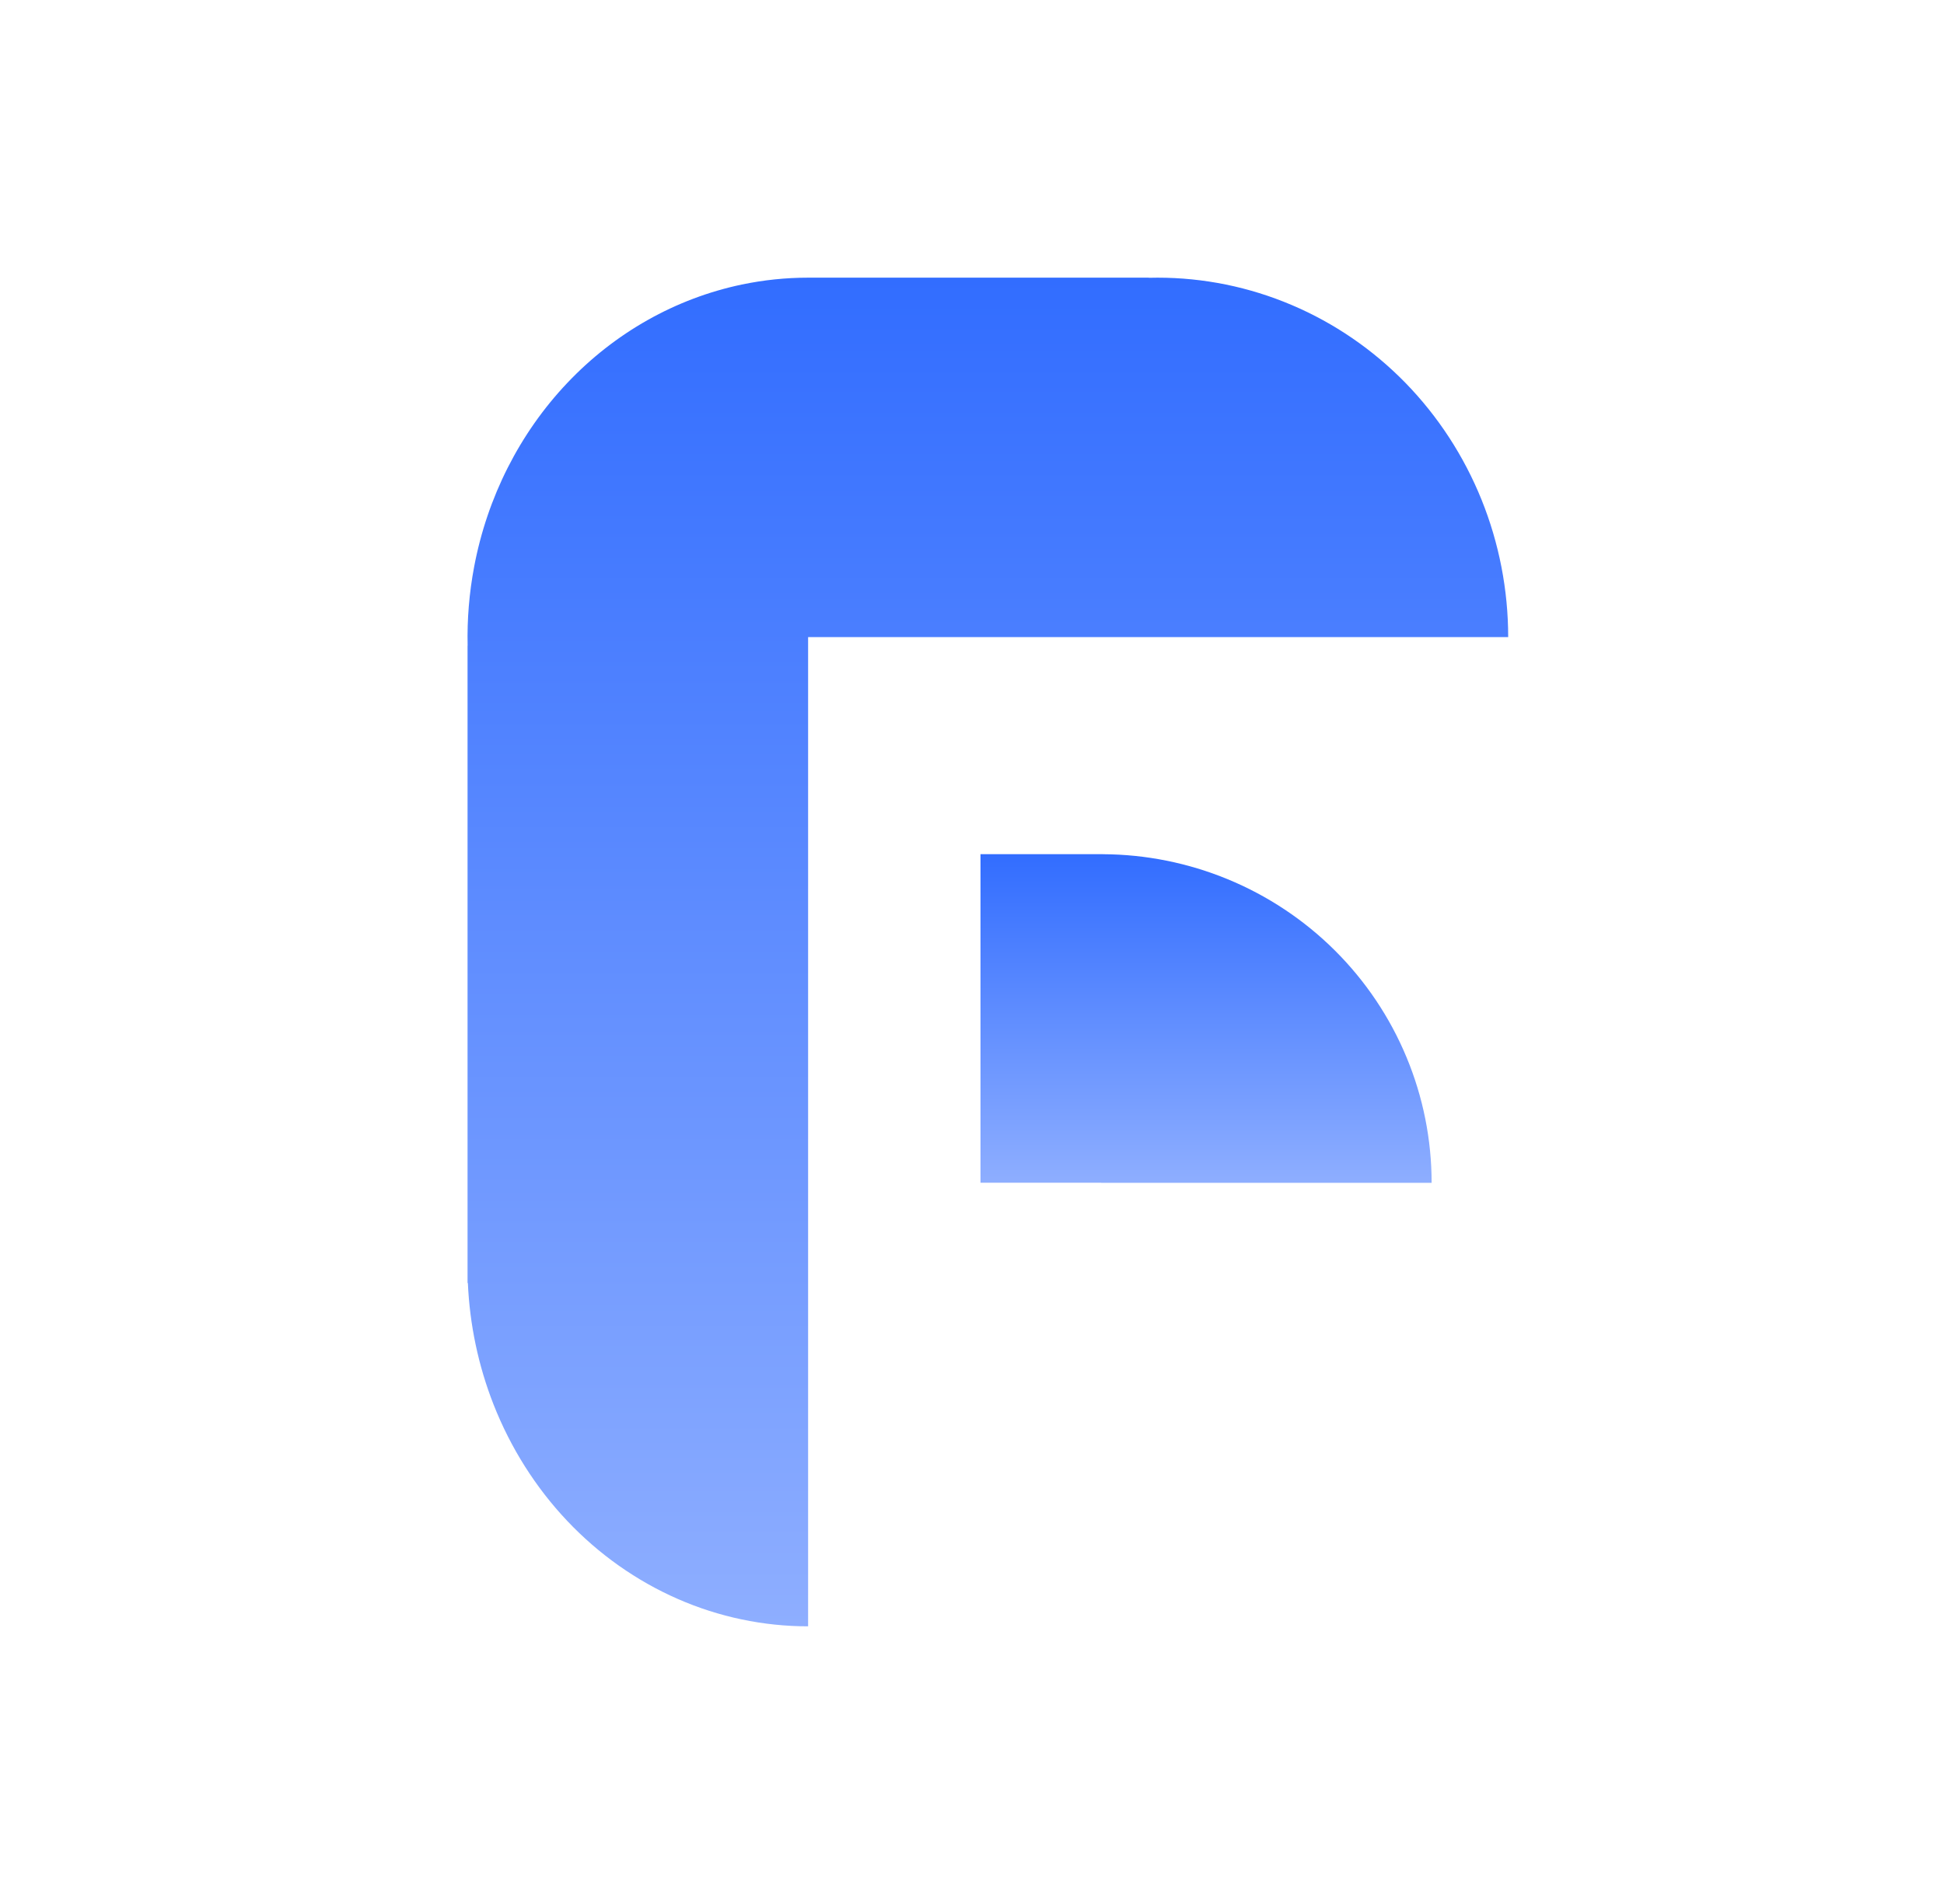
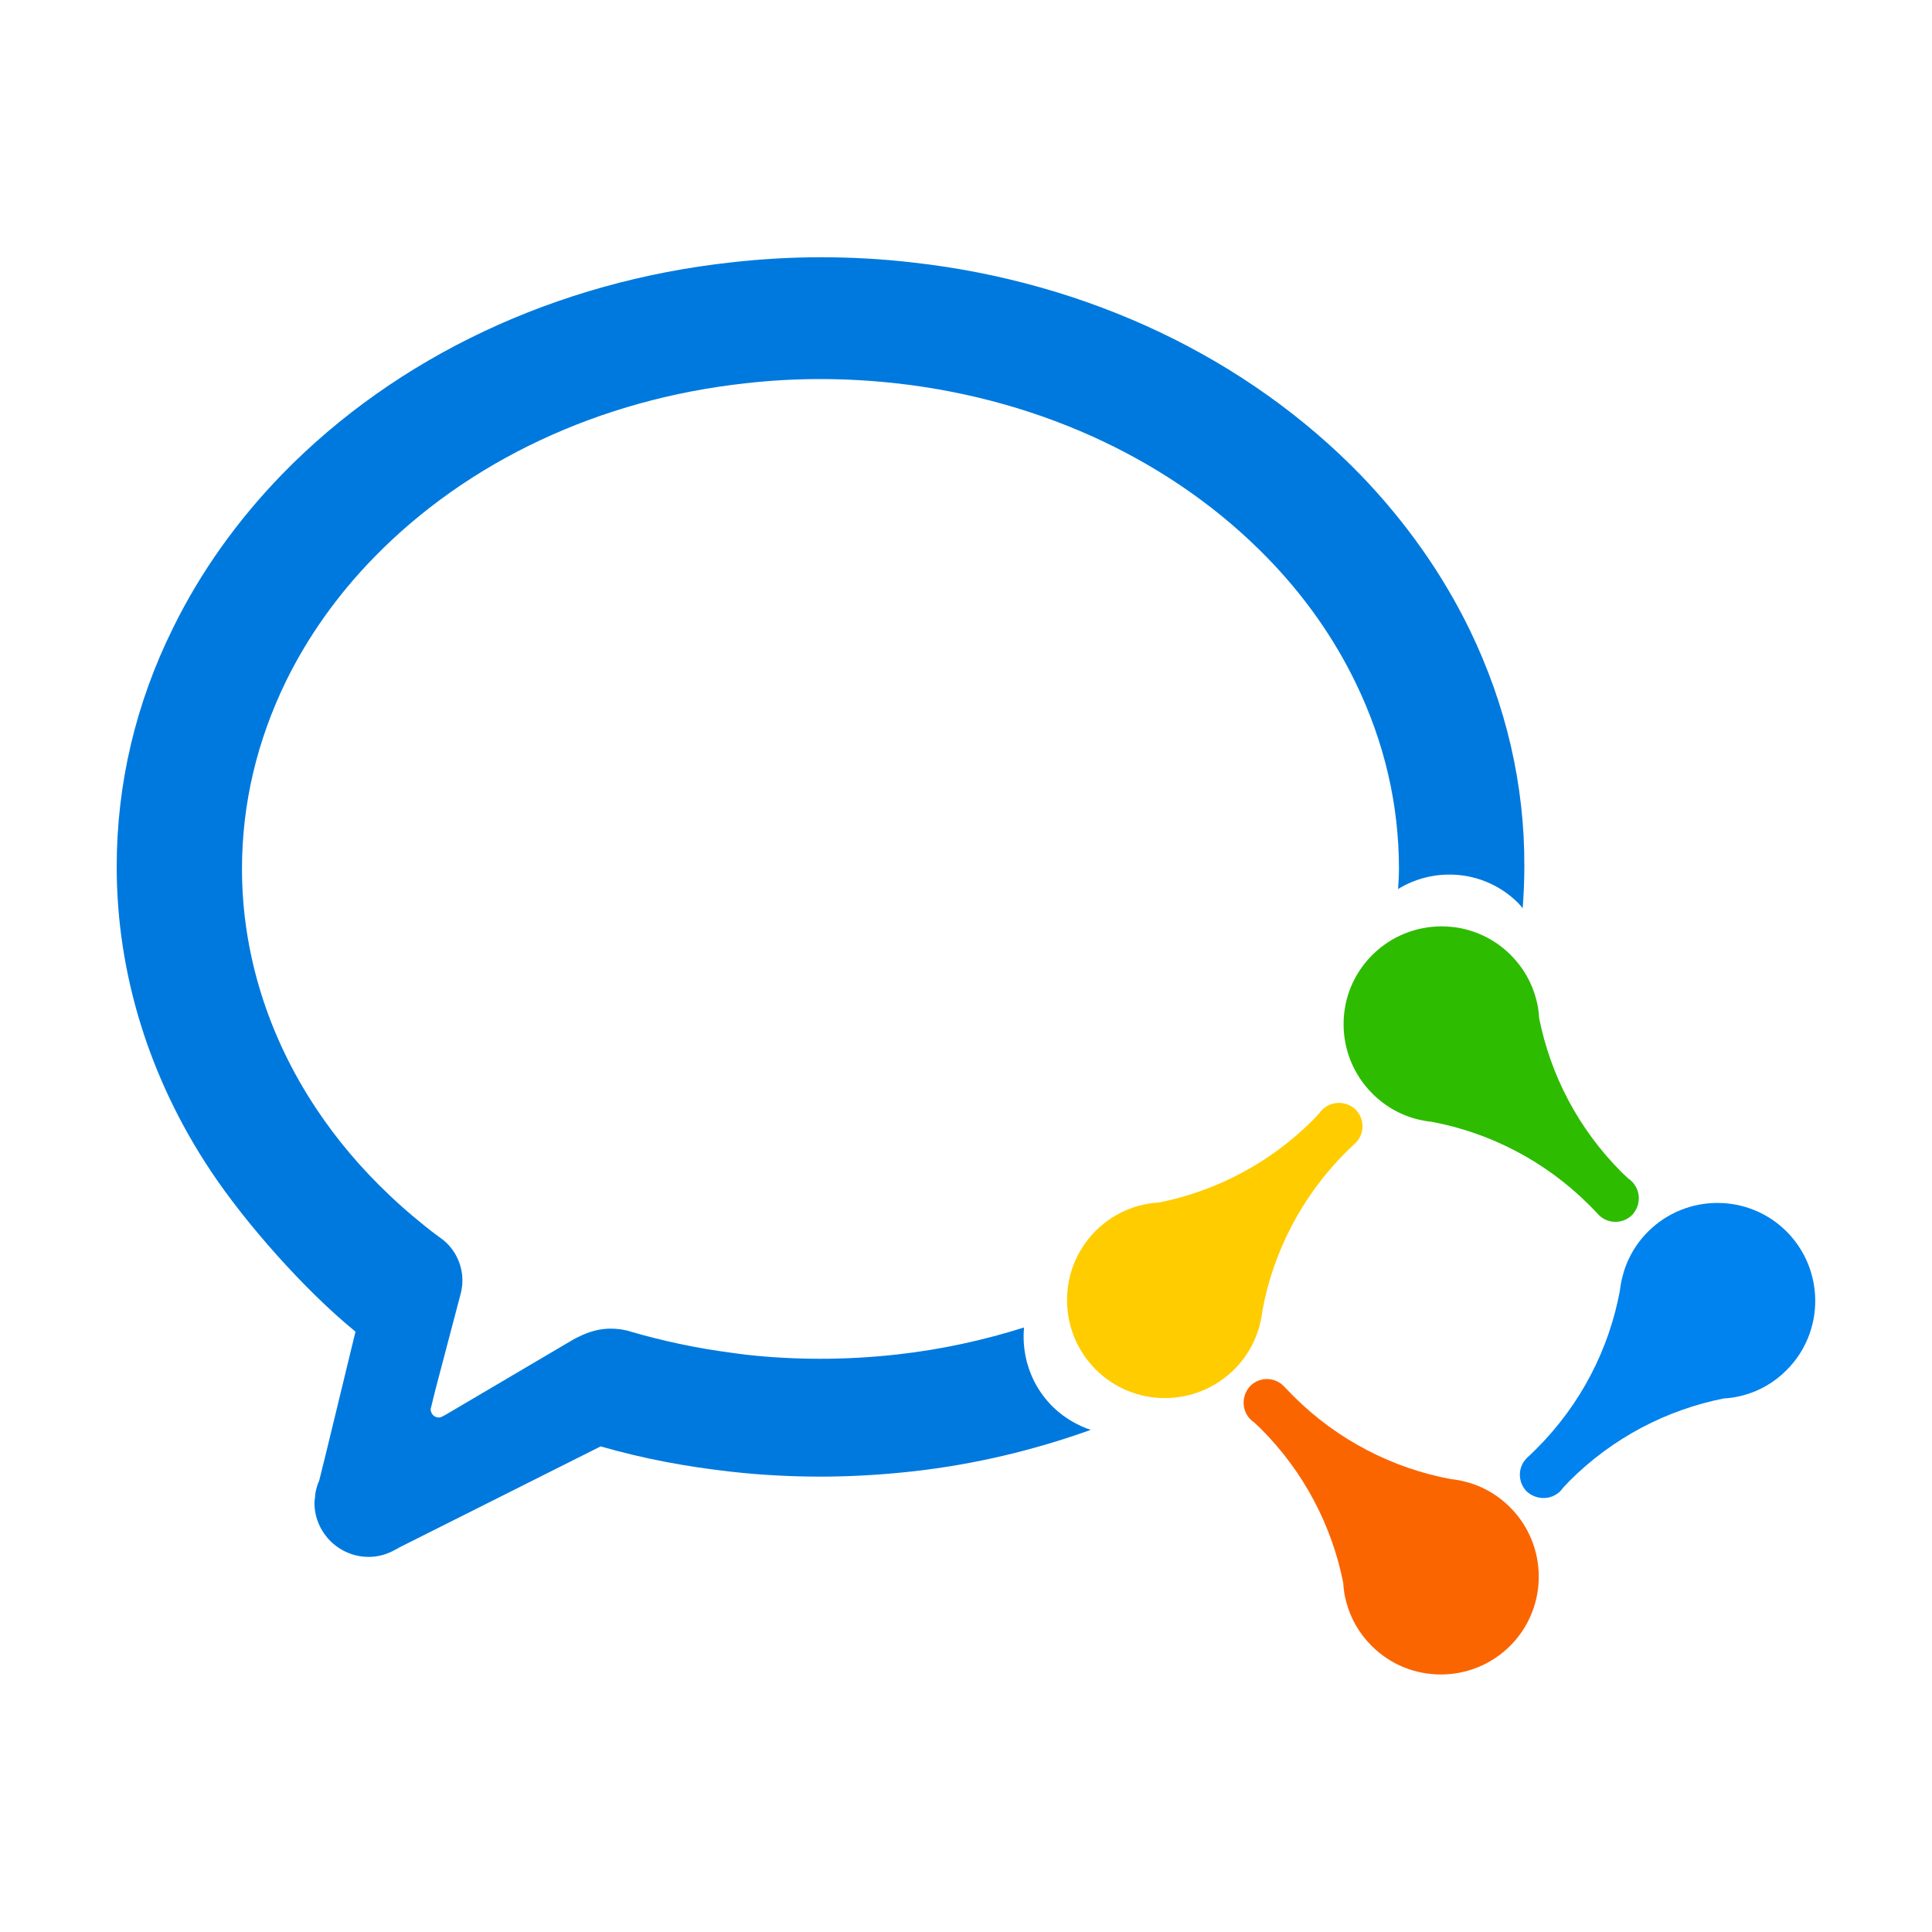
- <svg xmlns="http://www.w3.org/2000/svg" viewBox="0 0 49 48" fill="none">
-   <path d="M20.369 7L28.954 7V7.003C29.028 7.001 29.103 7 29.178 7C30.339 7 31.488 7.234 32.56 7.69C33.632 8.145 34.606 8.813 35.427 9.654C36.247 10.496 36.898 11.495 37.342 12.594C37.786 13.693 38.015 14.872 38.015 16.062L20.369 16.062L20.369 41C19.242 41 18.125 40.766 17.084 40.31C16.043 39.854 15.096 39.186 14.299 38.344C13.502 37.502 12.87 36.502 12.438 35.402C12.057 34.429 11.839 33.395 11.793 32.345H11.785L11.785 16.279H11.787C11.772 15.617 11.826 14.951 11.95 14.294C12.281 12.536 13.098 10.921 14.299 9.654C15.499 8.387 17.029 7.524 18.694 7.174C19.249 7.058 19.809 7 20.369 7Z" fill="url(#paint0_linear_1008_3495)" />
-   <path d="M27.757 29.817H24.714V21.534H27.802V21.535C28.88 21.54 29.947 21.754 30.944 22.165C31.954 22.581 32.873 23.192 33.646 23.961C34.419 24.731 35.033 25.644 35.451 26.65C35.87 27.655 36.085 28.732 36.085 29.82H27.757V29.817Z" fill="url(#paint1_linear_1008_3495)" />
-   <defs>
-     <linearGradient id="paint0_linear_1008_3495" x1="24.9" y1="7" x2="24.9" y2="41" gradientUnits="userSpaceOnUse">
-       <stop stop-color="#326DFF" />
-       <stop offset="1" stop-color="#8EAEFF" />
-     </linearGradient>
-     <linearGradient id="paint1_linear_1008_3495" x1="30.399" y1="21.534" x2="30.399" y2="29.82" gradientUnits="userSpaceOnUse">
-       <stop stop-color="#326DFF" />
-       <stop offset="1" stop-color="#8EAEFF" />
-     </linearGradient>
-   </defs>
+ <svg xmlns="http://www.w3.org/2000/svg" width="20" height="20" viewBox="0 0 20 20">
+   <path d="M12.928 14.675C12.933 14.681 12.938 14.688 12.945 14.693C12.955 14.704 12.967 14.714 12.979 14.721C13.003 14.743 13.026 14.765 13.05 14.788C13.503 15.241 13.788 15.799 13.905 16.385C13.907 16.418 13.91 16.45 13.915 16.483C13.92 16.519 13.929 16.555 13.938 16.589C13.982 16.754 14.07 16.909 14.199 17.038C14.594 17.433 15.236 17.433 15.633 17.038C16.028 16.643 16.028 16 15.633 15.604C15.493 15.464 15.323 15.373 15.143 15.332C15.123 15.327 15.104 15.324 15.083 15.32C15.062 15.317 15.042 15.313 15.021 15.312C14.422 15.2 13.848 14.912 13.385 14.448C13.352 14.415 13.319 14.381 13.287 14.347C13.192 14.252 13.039 14.252 12.943 14.347C12.856 14.441 12.851 14.58 12.928 14.675Z" fill="#FB6500" />
+   <path d="M16.132 15.454C16.139 15.449 16.146 15.444 16.151 15.437C16.162 15.427 16.172 15.415 16.179 15.403C16.201 15.379 16.223 15.356 16.246 15.332C16.699 14.879 17.257 14.594 17.843 14.477C17.875 14.475 17.908 14.472 17.941 14.467C17.977 14.461 18.013 14.453 18.047 14.444C18.212 14.4 18.367 14.312 18.495 14.183C18.89 13.788 18.89 13.146 18.495 12.749C18.1 12.354 17.458 12.354 17.061 12.749C16.922 12.888 16.831 13.058 16.79 13.239C16.785 13.259 16.781 13.278 16.778 13.299C16.775 13.319 16.771 13.34 16.769 13.361C16.658 13.96 16.369 14.534 15.906 14.997C15.873 15.03 15.839 15.063 15.804 15.095C15.71 15.19 15.71 15.342 15.804 15.439C15.897 15.524 16.036 15.531 16.132 15.454Z" fill="#0082EF" />
+   <path d="M16.91 12.25C16.905 12.243 16.9 12.236 16.893 12.231C16.883 12.22 16.871 12.21 16.859 12.203C16.835 12.181 16.812 12.159 16.788 12.136C16.335 11.683 16.05 11.125 15.933 10.539C15.931 10.506 15.928 10.474 15.923 10.441C15.918 10.405 15.909 10.369 15.9 10.335C15.856 10.17 15.768 10.015 15.639 9.886C15.245 9.491 14.602 9.491 14.206 9.886C13.809 10.281 13.81 10.924 14.206 11.32C14.345 11.46 14.515 11.551 14.695 11.592C14.716 11.597 14.734 11.6 14.755 11.604C14.776 11.607 14.796 11.611 14.817 11.612C15.416 11.724 15.99 12.013 16.453 12.476C16.486 12.509 16.519 12.543 16.551 12.578C16.646 12.672 16.799 12.672 16.895 12.578C16.983 12.485 16.988 12.346 16.91 12.25Z" fill="#2DBC00" />
+   <path d="M13.706 11.472C13.699 11.477 13.692 11.482 13.687 11.489C13.676 11.499 13.666 11.511 13.659 11.523C13.637 11.547 13.615 11.569 13.592 11.594C13.139 12.047 12.581 12.332 11.995 12.449C11.963 12.45 11.93 12.454 11.897 12.459C11.861 12.464 11.825 12.473 11.791 12.481C11.626 12.526 11.471 12.614 11.342 12.742C10.947 13.137 10.947 13.78 11.342 14.176C11.738 14.573 12.38 14.571 12.777 14.176C12.916 14.037 13.007 13.867 13.048 13.687C13.053 13.666 13.056 13.648 13.06 13.627C13.063 13.606 13.067 13.586 13.069 13.565C13.18 12.966 13.469 12.392 13.932 11.928C13.965 11.896 13.999 11.863 14.034 11.831C14.128 11.736 14.128 11.583 14.034 11.487C13.941 11.399 13.802 11.394 13.706 11.472Z" fill="#FFCC00" />
+   <path d="M15.214 6.519C14.932 5.94 14.552 5.402 14.089 4.921C12.912 3.706 11.267 2.922 9.455 2.718C9.131 2.68 8.808 2.663 8.497 2.663C8.202 2.663 7.892 2.68 7.58 2.715C5.759 2.912 4.106 3.692 2.922 4.908C2.455 5.389 2.074 5.924 1.791 6.501C1.404 7.283 1.208 8.116 1.208 8.973C1.208 10.077 1.545 11.164 2.18 12.119C2.539 12.66 3.154 13.357 3.68 13.785L3.388 14.989L3.304 15.329C3.288 15.361 3.278 15.397 3.269 15.434C3.264 15.456 3.262 15.478 3.261 15.502C3.259 15.519 3.255 15.537 3.255 15.555C3.255 15.864 3.506 16.117 3.817 16.117C3.918 16.117 4.013 16.088 4.094 16.041C4.097 16.04 4.099 16.038 4.102 16.038L4.138 16.017L6.218 14.973C6.666 15.102 7.109 15.184 7.578 15.236C7.882 15.27 8.191 15.286 8.497 15.286C8.808 15.286 9.131 15.267 9.455 15.231C10.094 15.159 10.709 15.011 11.291 14.802C11.227 14.781 11.166 14.753 11.106 14.719C10.748 14.515 10.565 14.127 10.601 13.742C10.183 13.874 9.749 13.969 9.299 14.02C9.026 14.051 8.756 14.066 8.495 14.066C8.239 14.066 7.982 14.053 7.726 14.024C7.673 14.018 7.619 14.01 7.566 14.003C7.216 13.957 6.871 13.884 6.536 13.787C6.467 13.764 6.395 13.754 6.321 13.754C6.206 13.754 6.094 13.785 5.981 13.843C5.965 13.85 5.952 13.857 5.936 13.866L4.602 14.652H4.6C4.573 14.668 4.557 14.674 4.542 14.674C4.495 14.674 4.458 14.635 4.458 14.587L4.507 14.388C4.521 14.334 4.54 14.261 4.564 14.171C4.623 13.95 4.702 13.646 4.762 13.419C4.775 13.373 4.787 13.318 4.787 13.256C4.787 13.084 4.705 12.921 4.568 12.821C4.497 12.77 4.428 12.717 4.355 12.656C4.243 12.566 4.135 12.471 4.032 12.373C3.741 12.098 3.487 11.798 3.274 11.477C2.771 10.721 2.505 9.862 2.505 8.995C2.505 8.322 2.66 7.668 2.962 7.049C3.189 6.587 3.494 6.158 3.87 5.772C4.844 4.772 6.211 4.131 7.724 3.967C7.987 3.937 8.246 3.924 8.493 3.924C8.753 3.924 9.022 3.939 9.297 3.97C10.802 4.142 12.162 4.786 13.129 5.784C13.503 6.17 13.807 6.601 14.032 7.065C14.331 7.68 14.482 8.329 14.482 8.995C14.482 9.064 14.477 9.134 14.473 9.203C14.863 8.964 15.38 9.011 15.717 9.349C15.734 9.366 15.748 9.385 15.763 9.402C15.773 9.26 15.78 9.117 15.78 8.974C15.784 8.124 15.591 7.298 15.214 6.519Z" fill="#0079DE" />
</svg>
